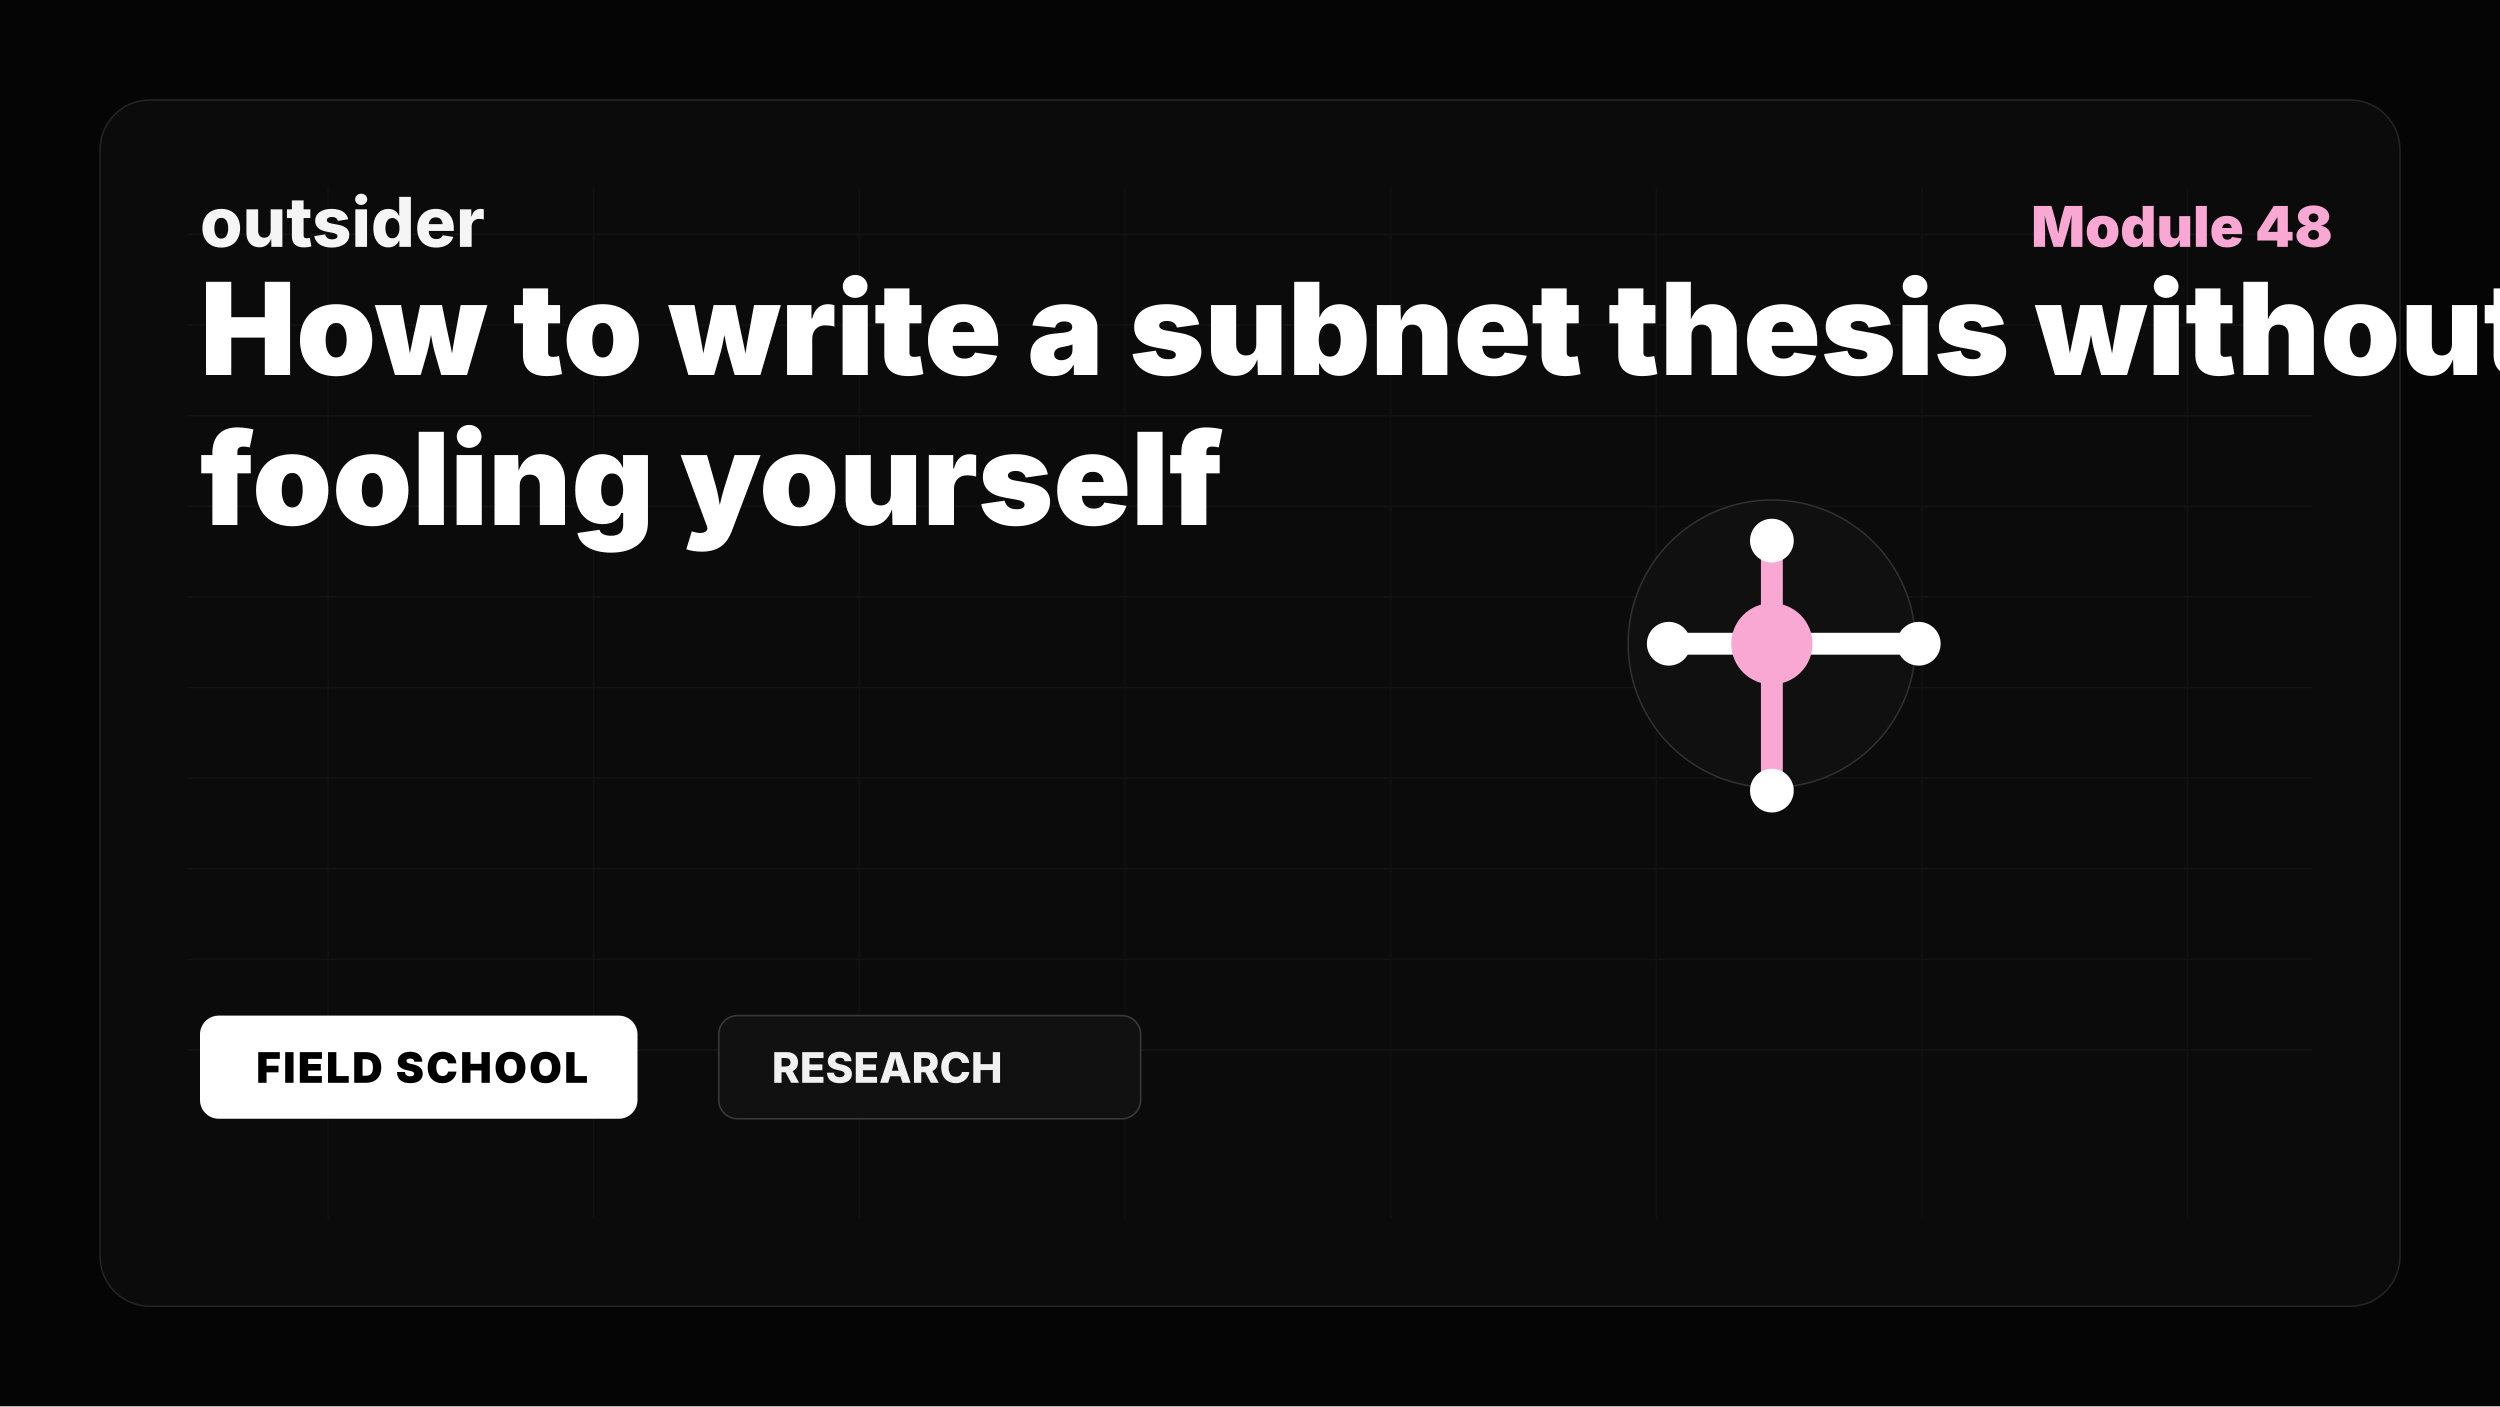
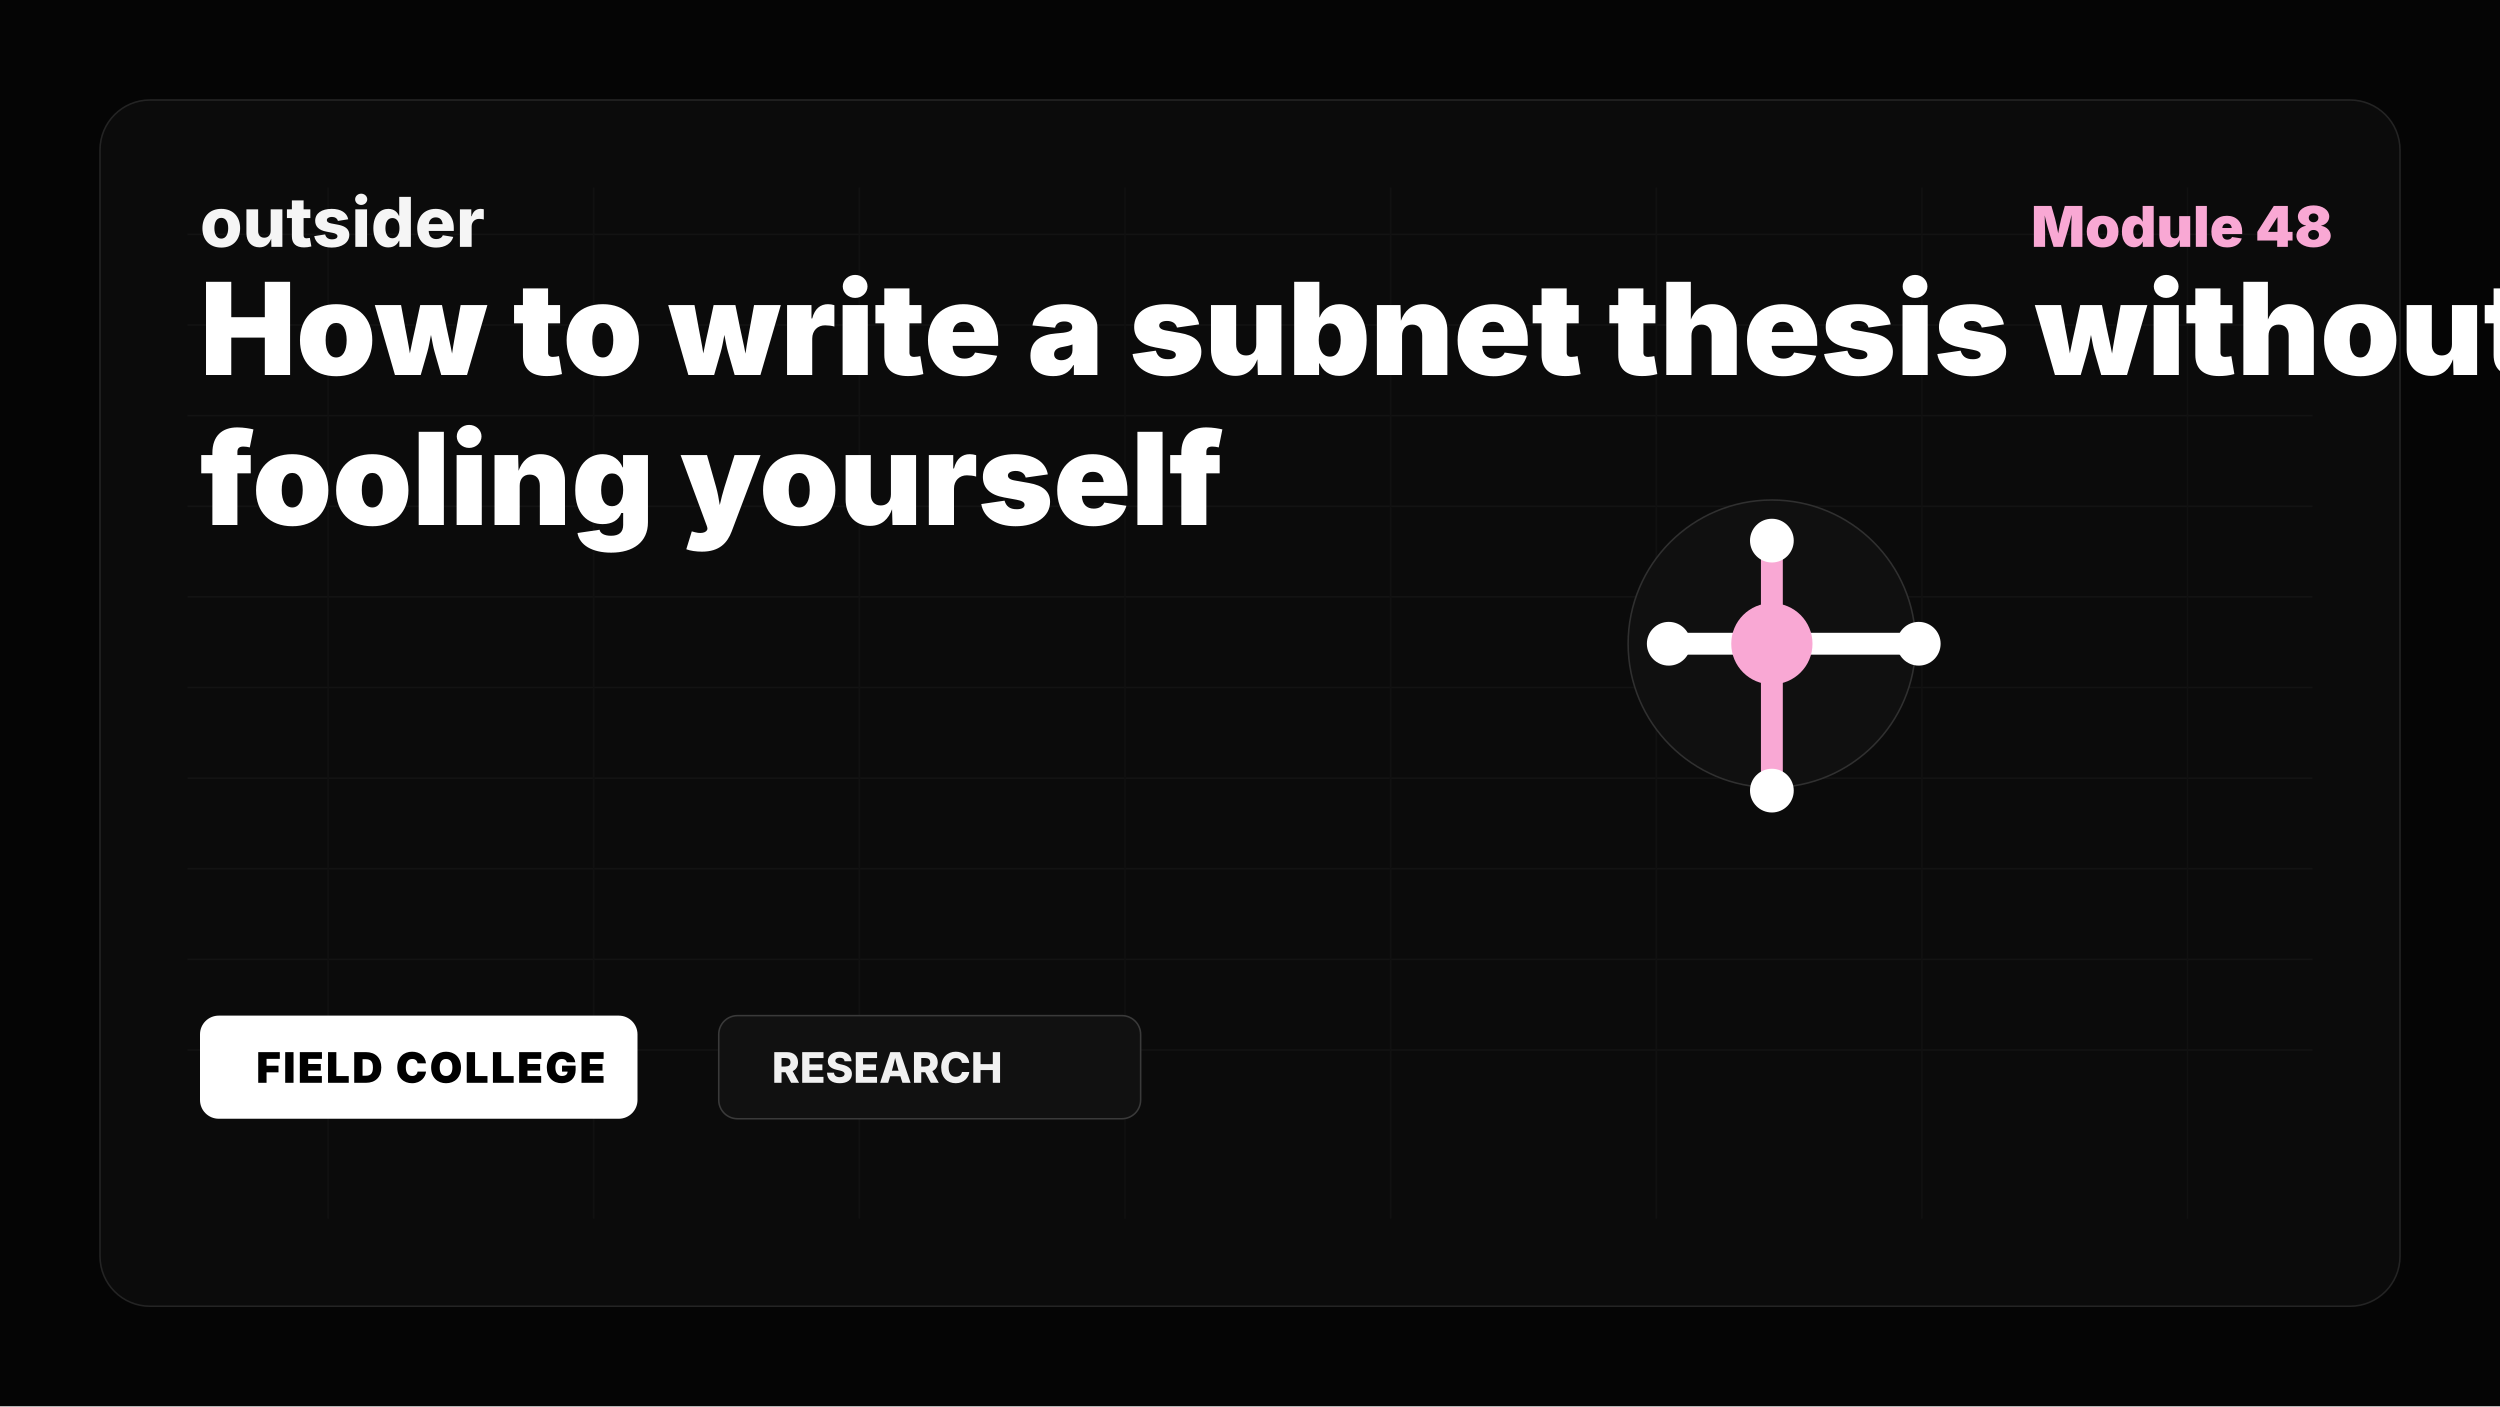
<svg xmlns="http://www.w3.org/2000/svg" width="1600" height="900" viewBox="0 0 1600 900" fill="none">
  <rect width="1600" height="900" fill="#050505" />
  <rect x="64" y="64" width="1472" height="772" rx="32" fill="#0B0B0B" stroke="#242424" />
  <g opacity="0.55">
    <path d="M120 150H1480" stroke="#191919" />
    <path d="M120 208H1480" stroke="#191919" />
    <path d="M120 266H1480" stroke="#191919" />
    <path d="M120 324H1480" stroke="#191919" />
    <path d="M120 382H1480" stroke="#191919" />
    <path d="M120 440H1480" stroke="#191919" />
    <path d="M120 498H1480" stroke="#191919" />
    <path d="M120 556H1480" stroke="#191919" />
    <path d="M120 614H1480" stroke="#191919" />
    <path d="M120 672H1480" stroke="#191919" />
    <path d="M210 120V780" stroke="#151515" />
    <path d="M380 120V780" stroke="#151515" />
    <path d="M550 120V780" stroke="#151515" />
    <path d="M720 120V780" stroke="#151515" />
    <path d="M890 120V780" stroke="#151515" />
    <path d="M1060 120V780" stroke="#151515" />
    <path d="M1230 120V780" stroke="#151515" />
    <path d="M1400 120V780" stroke="#151515" />
  </g>
  <text x="128" y="158" fill="#F5F5F5" font-family="Inter, Arial, sans-serif" font-size="44" font-weight="800">outsider</text>
  <text x="1300" y="158" fill="#F9A8D4" font-family="Inter, Arial, sans-serif" font-size="36" font-weight="900">Module 48</text>
  <text x="128" y="240" fill="#FFFFFF" font-family="Inter, Arial, sans-serif" font-size="82" font-weight="900">How to write a subnet thesis without</text>
  <text x="128" y="336" fill="#FFFFFF" font-family="Inter, Arial, sans-serif" font-size="82" font-weight="900">fooling yourself</text>
  <rect x="128" y="650" width="280" height="66" rx="12" fill="#FFFFFF" />
-   <text x="164" y="693" fill="#000000" font-family="Inter, Arial, sans-serif" font-size="27" font-weight="900" letter-spacing="1.5">FIELD SCHOOL</text>
+   <text x="164" y="693" fill="#000000" font-family="Inter, Arial, sans-serif" font-size="27" font-weight="900" letter-spacing="1.5">FIELD COLLEGE</text>
  <rect x="460" y="650" width="270" height="66" rx="12" fill="#111111" stroke="#3A3A3A" />
  <text x="494" y="693" fill="#F1F1F1" font-family="Inter, Arial, sans-serif" font-size="27" font-weight="800">RESEARCH</text>
  <g transform="translate(1040 318)">
    <circle cx="94" cy="94" r="92" fill="#101010" stroke="#303030" />
    <path d="M94 28V188" stroke="#F9A8D4" stroke-width="14" stroke-linecap="round" />
    <path d="M28 94H188" stroke="#FFFFFF" stroke-width="14" stroke-linecap="round" />
    <circle cx="94" cy="94" r="26" fill="#F9A8D4" />
    <circle cx="94" cy="28" r="14" fill="#FFFFFF" />
    <circle cx="188" cy="94" r="14" fill="#FFFFFF" />
    <circle cx="94" cy="188" r="14" fill="#FFFFFF" />
    <circle cx="28" cy="94" r="14" fill="#FFFFFF" />
  </g>
</svg>
